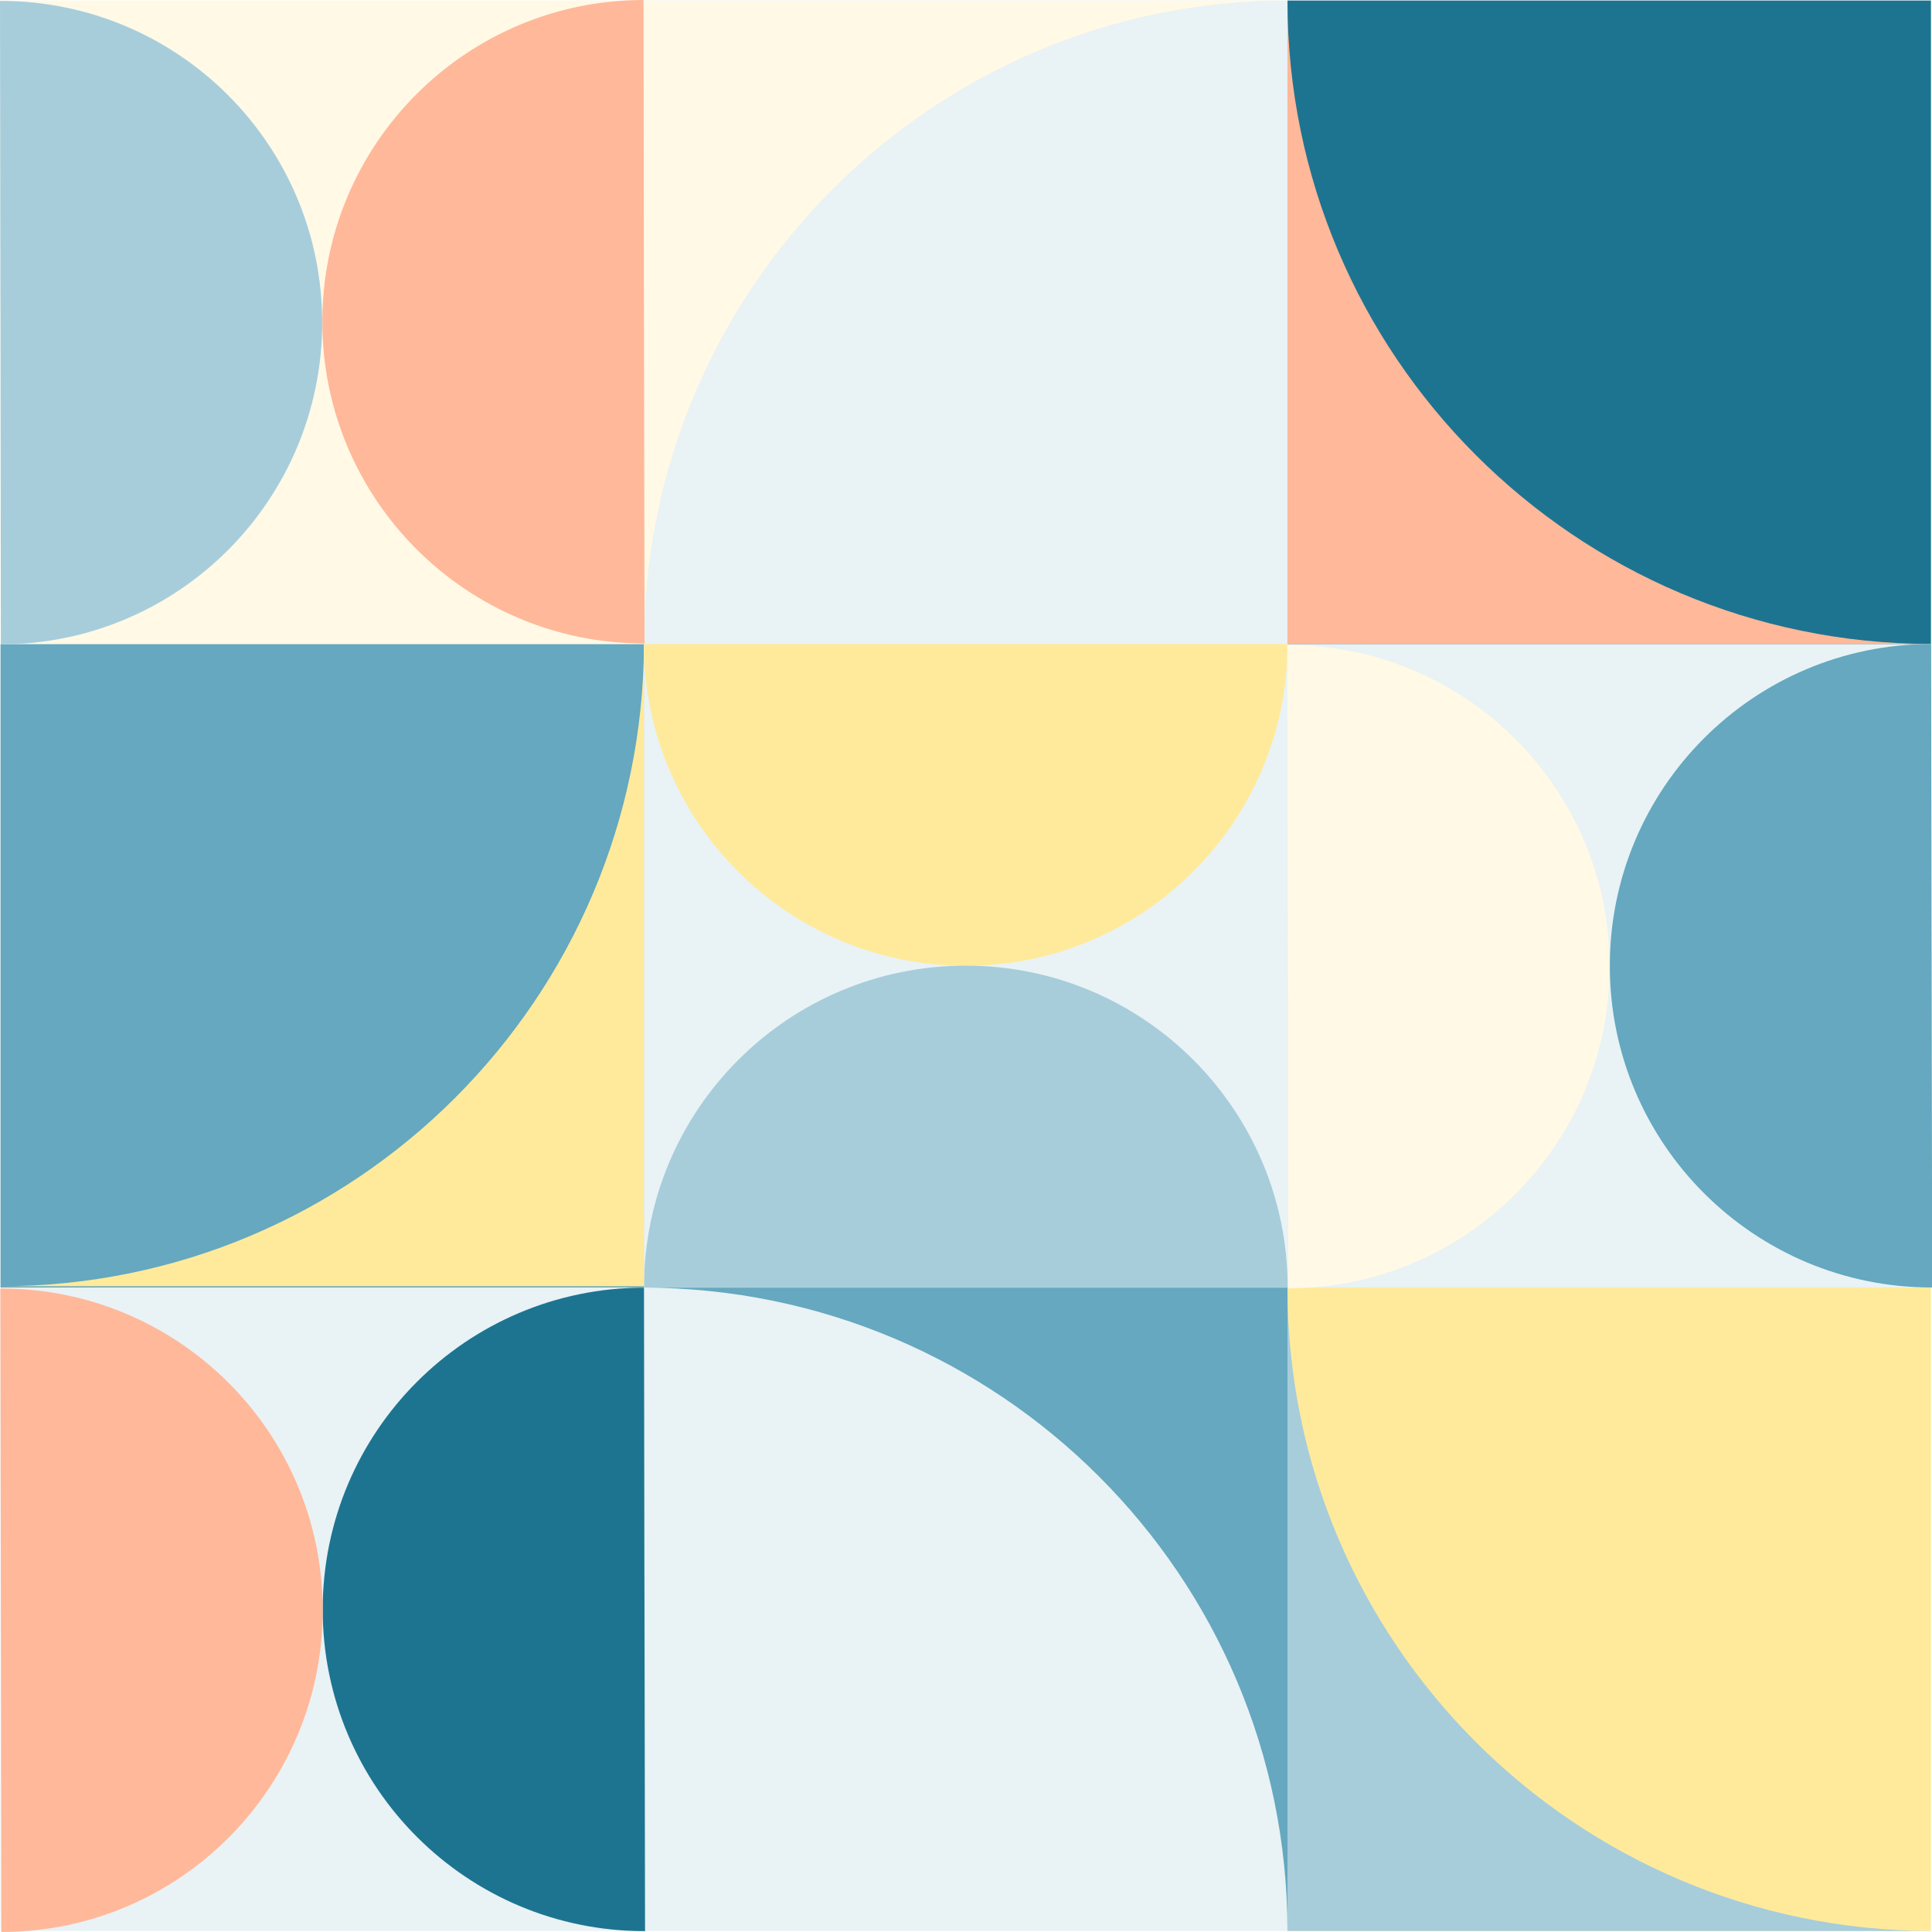
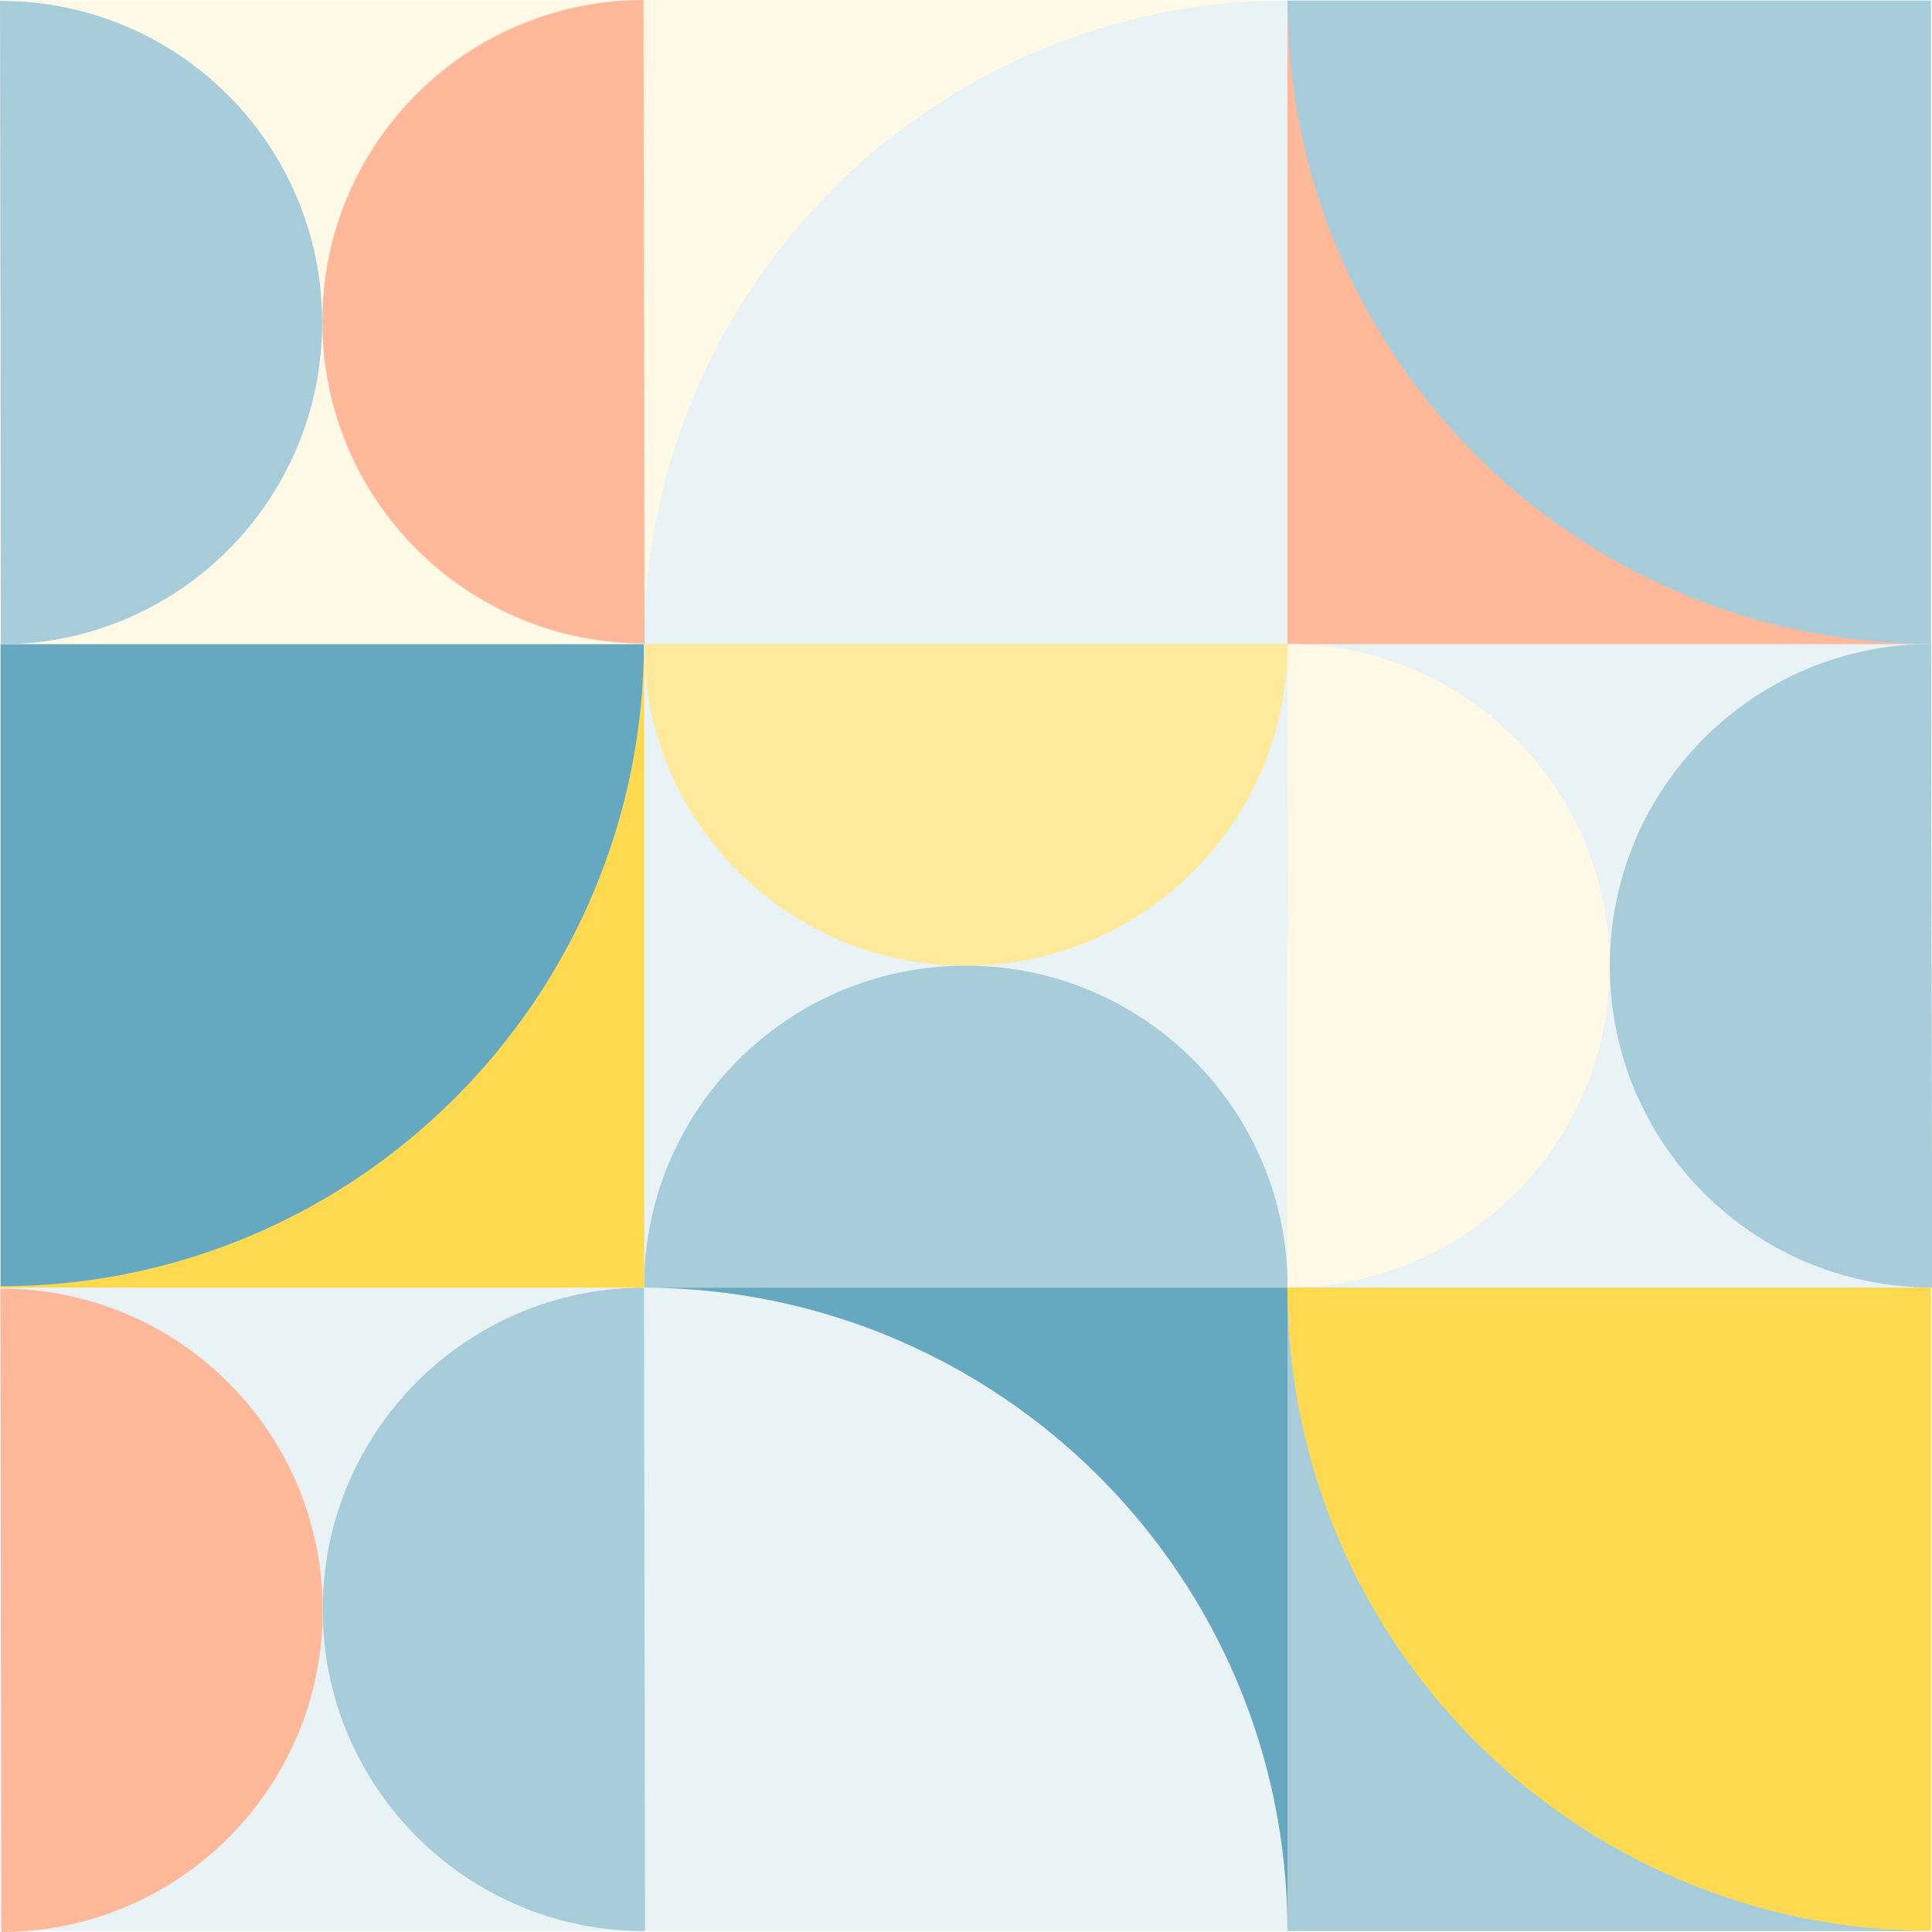
<svg xmlns="http://www.w3.org/2000/svg" id="Layer_4" viewBox="0 0 111 111">
  <rect x="73.97" y="37" width="36.97" height="36.97" style="fill:#e9f2f5;" />
  <rect x="37" y="73.97" width="36.97" height="36.97" style="fill:#e9f2f5;" />
  <rect x=".03" y="37" width="36.97" height="36.97" style="fill:#65a8bf;" />
  <rect x="37" y=".03" width="36.97" height="36.97" style="fill:#e9f2f5;" />
  <rect x=".03" y="73.97" width="36.97" height="36.97" style="fill:#e9f2f5;" />
-   <rect x="73.97" y="73.97" width="36.97" height="36.97" style="fill:#ffea9b;" />
+   <rect x="73.97" y="73.97" width="36.97" height="36.97" style="fill:#ffda50;" />
  <rect x="37" y="37" width="36.97" height="36.97" style="fill:#e9f2f5;" />
  <rect x=".03" y=".03" width="36.97" height="36.97" style="fill:#fff9e6;" />
-   <rect x="73.97" y=".03" width="36.97" height="36.97" style="fill:#1d7491;" />
+   <rect x="73.97" y=".03" width="36.97" height="36.97" style="fill:#a7cddb;" />
  <path d="M73.97.03v36.97h36.97c-20.43-.04-36.97-16.58-36.97-36.97Z" style="fill:#ffb899; fill-rule:evenodd;" />
  <path d="M73.97.03h-36.97v36.97C37.04,16.57,53.58.03,73.97.03Z" style="fill:#fff9e6; fill-rule:evenodd;" />
  <path d="M73.97,73.97v36.97h36.97c-20.43-.04-36.97-16.58-36.97-36.97Z" style="fill:#a7cddb; fill-rule:evenodd;" />
  <path d="M73.97,37c0,10.21-8.28,18.49-18.49,18.49s-18.49-8.28-18.49-18.49c42.81,0,8.28,0,18.49,0s-18.49,0,18.49,0Z" style="fill:#ffea9b;" />
  <path d="M37.03,36.97c-10.21.01-18.5-8.25-18.51-18.46C18.5,8.3,26.76.01,36.97,0c.06,42.81.01,8.28.03,18.49.01,10.21-.03-18.49.03,18.49Z" style="fill:#ffb899;" />
-   <path d="M37.05,110.95c-10.21.01-18.5-8.25-18.51-18.46-.01-10.21,8.25-18.5,18.46-18.51.06,42.81.01,8.28.03,18.49.01,10.21-.03-18.49.03,18.49Z" style="fill:#1d7491;" />
-   <path d="M111,73.97c-10.21.01-18.5-8.25-18.51-18.46-.01-10.21,8.25-18.5,18.46-18.51.06,42.81.01,8.28.03,18.49.01,10.21-.03-18.49.03,18.49Z" style="fill:#65a8bf;" />
+   <path d="M37.05,110.95c-10.21.01-18.5-8.25-18.51-18.46-.01-10.21,8.25-18.5,18.46-18.51.06,42.81.01,8.28.03,18.49.01,10.21-.03-18.49.03,18.49Z" style="fill:#a7cddb;" />
+   <path d="M111,73.97c-10.21.01-18.5-8.25-18.51-18.46-.01-10.21,8.25-18.5,18.46-18.51.06,42.81.01,8.28.03,18.49.01,10.21-.03-18.49.03,18.49Z" style="fill:#a7cddb;" />
  <path d="M37,73.97c0-10.21,8.28-18.49,18.49-18.49s18.49,8.28,18.49,18.49c-42.81,0-8.28,0-18.49,0s18.49,0-18.49,0Z" style="fill:#a7cddb;" />
  <path d="M0,.05c10.21-.01,18.5,8.25,18.51,18.46.01,10.21-8.25,18.5-18.46,18.51C0-5.78.04,28.75.03,18.54.01,8.33.05,37.03,0,.05Z" style="fill:#a7cddb;" />
  <path d="M.03,74.03c10.21-.01,18.5,8.25,18.51,18.46.01,10.21-8.25,18.5-18.46,18.51-.06-42.81-.01-8.28-.03-18.49-.01-10.21.03,18.49-.03-18.49Z" style="fill:#ffb899;" />
-   <path d="M73.97,37.05c10.21-.01,18.5,8.25,18.51,18.46.01,10.21-8.25,18.5-18.46,18.51-.06-42.81-.01-8.28-.03-18.49-.01-10.21.03,18.49-.03-18.49Z" style="fill:#fff9e6;" />
-   <path d="M.03,73.9h36.97v-36.97c-.04,20.43-16.58,36.97-36.97,36.97Z" style="fill:#ffea9b; fill-rule:evenodd;" />
+   <path d="M73.97,37c10.21-.01,18.5,8.3,18.51,18.51.01,10.21-8.3,18.44-18.51,18.46-.06-42.81.04-8.22.03-18.43-.01-10.21.03,18.43-.03-18.54Z" style="fill:#fff9e6;" />
+   <path d="M.03,73.9v.08h36.97v-37.05c-.04,20.43-16.58,36.97-36.97,36.97h0Z" style="fill:#ffda50; fill-rule:evenodd;" />
  <path d="M73.97,110.95v-36.97h-36.97c20.43.04,36.97,16.58,36.97,36.97Z" style="fill:#65a8bf; fill-rule:evenodd;" />
</svg>
